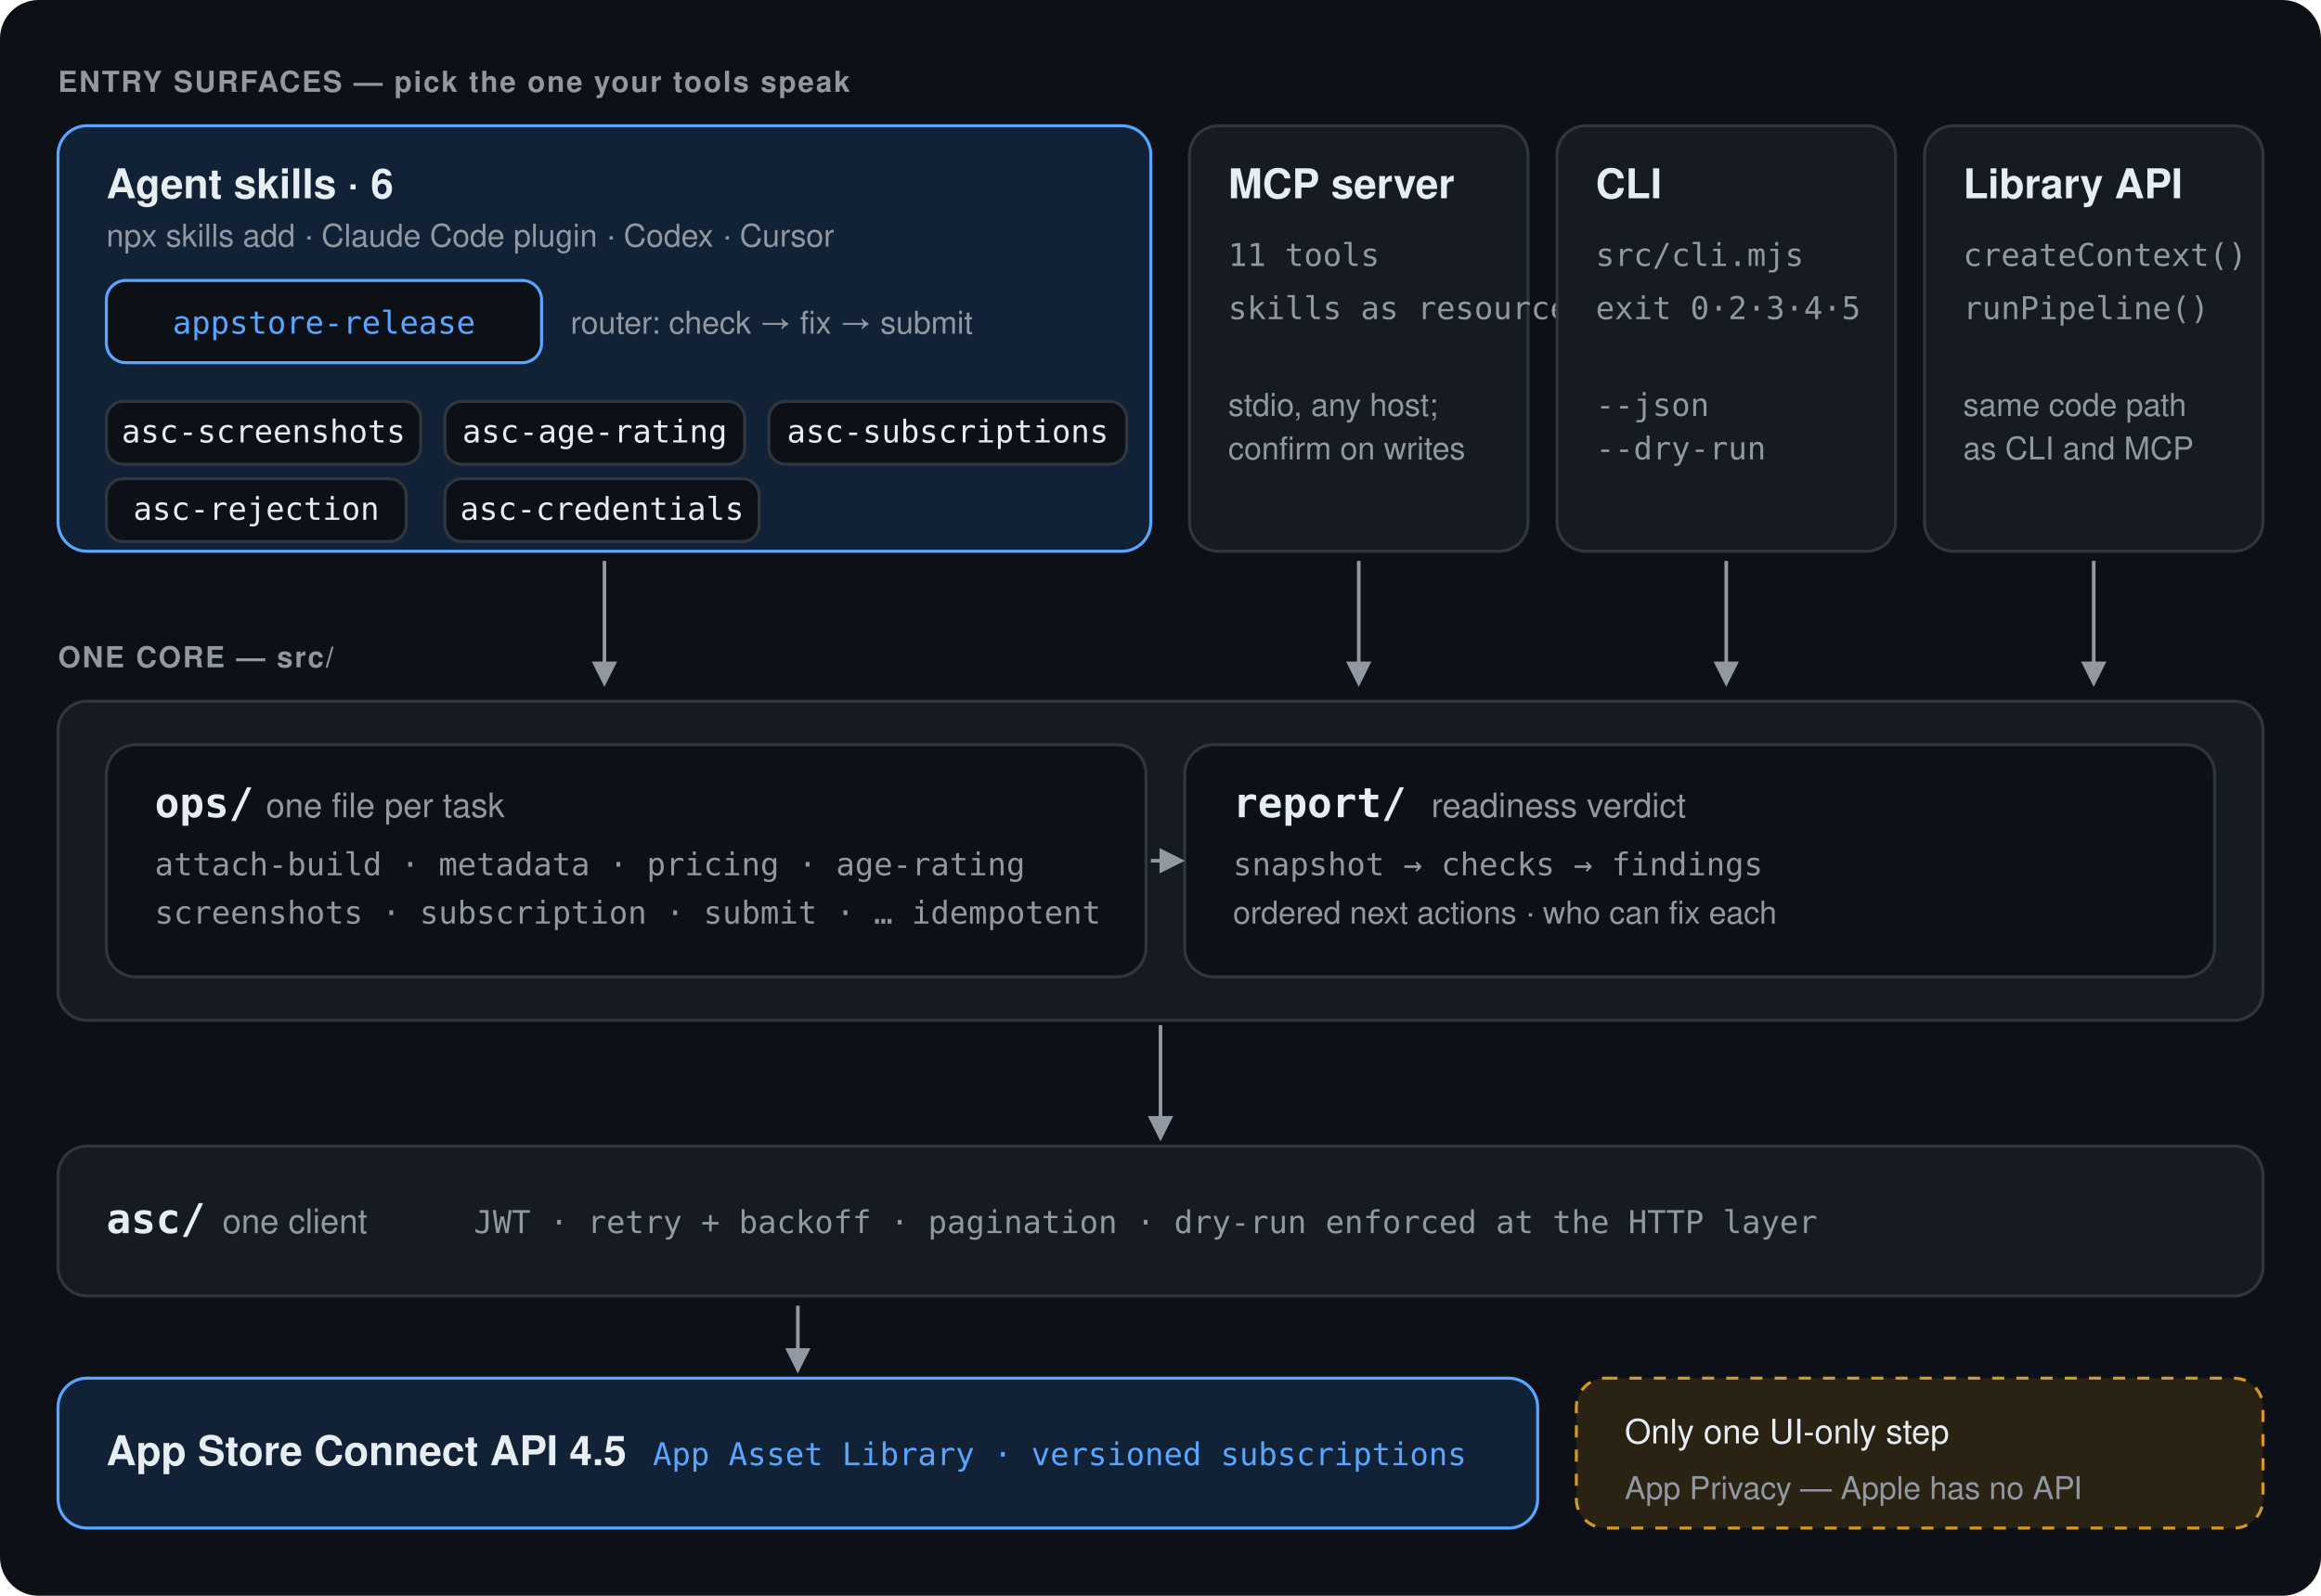
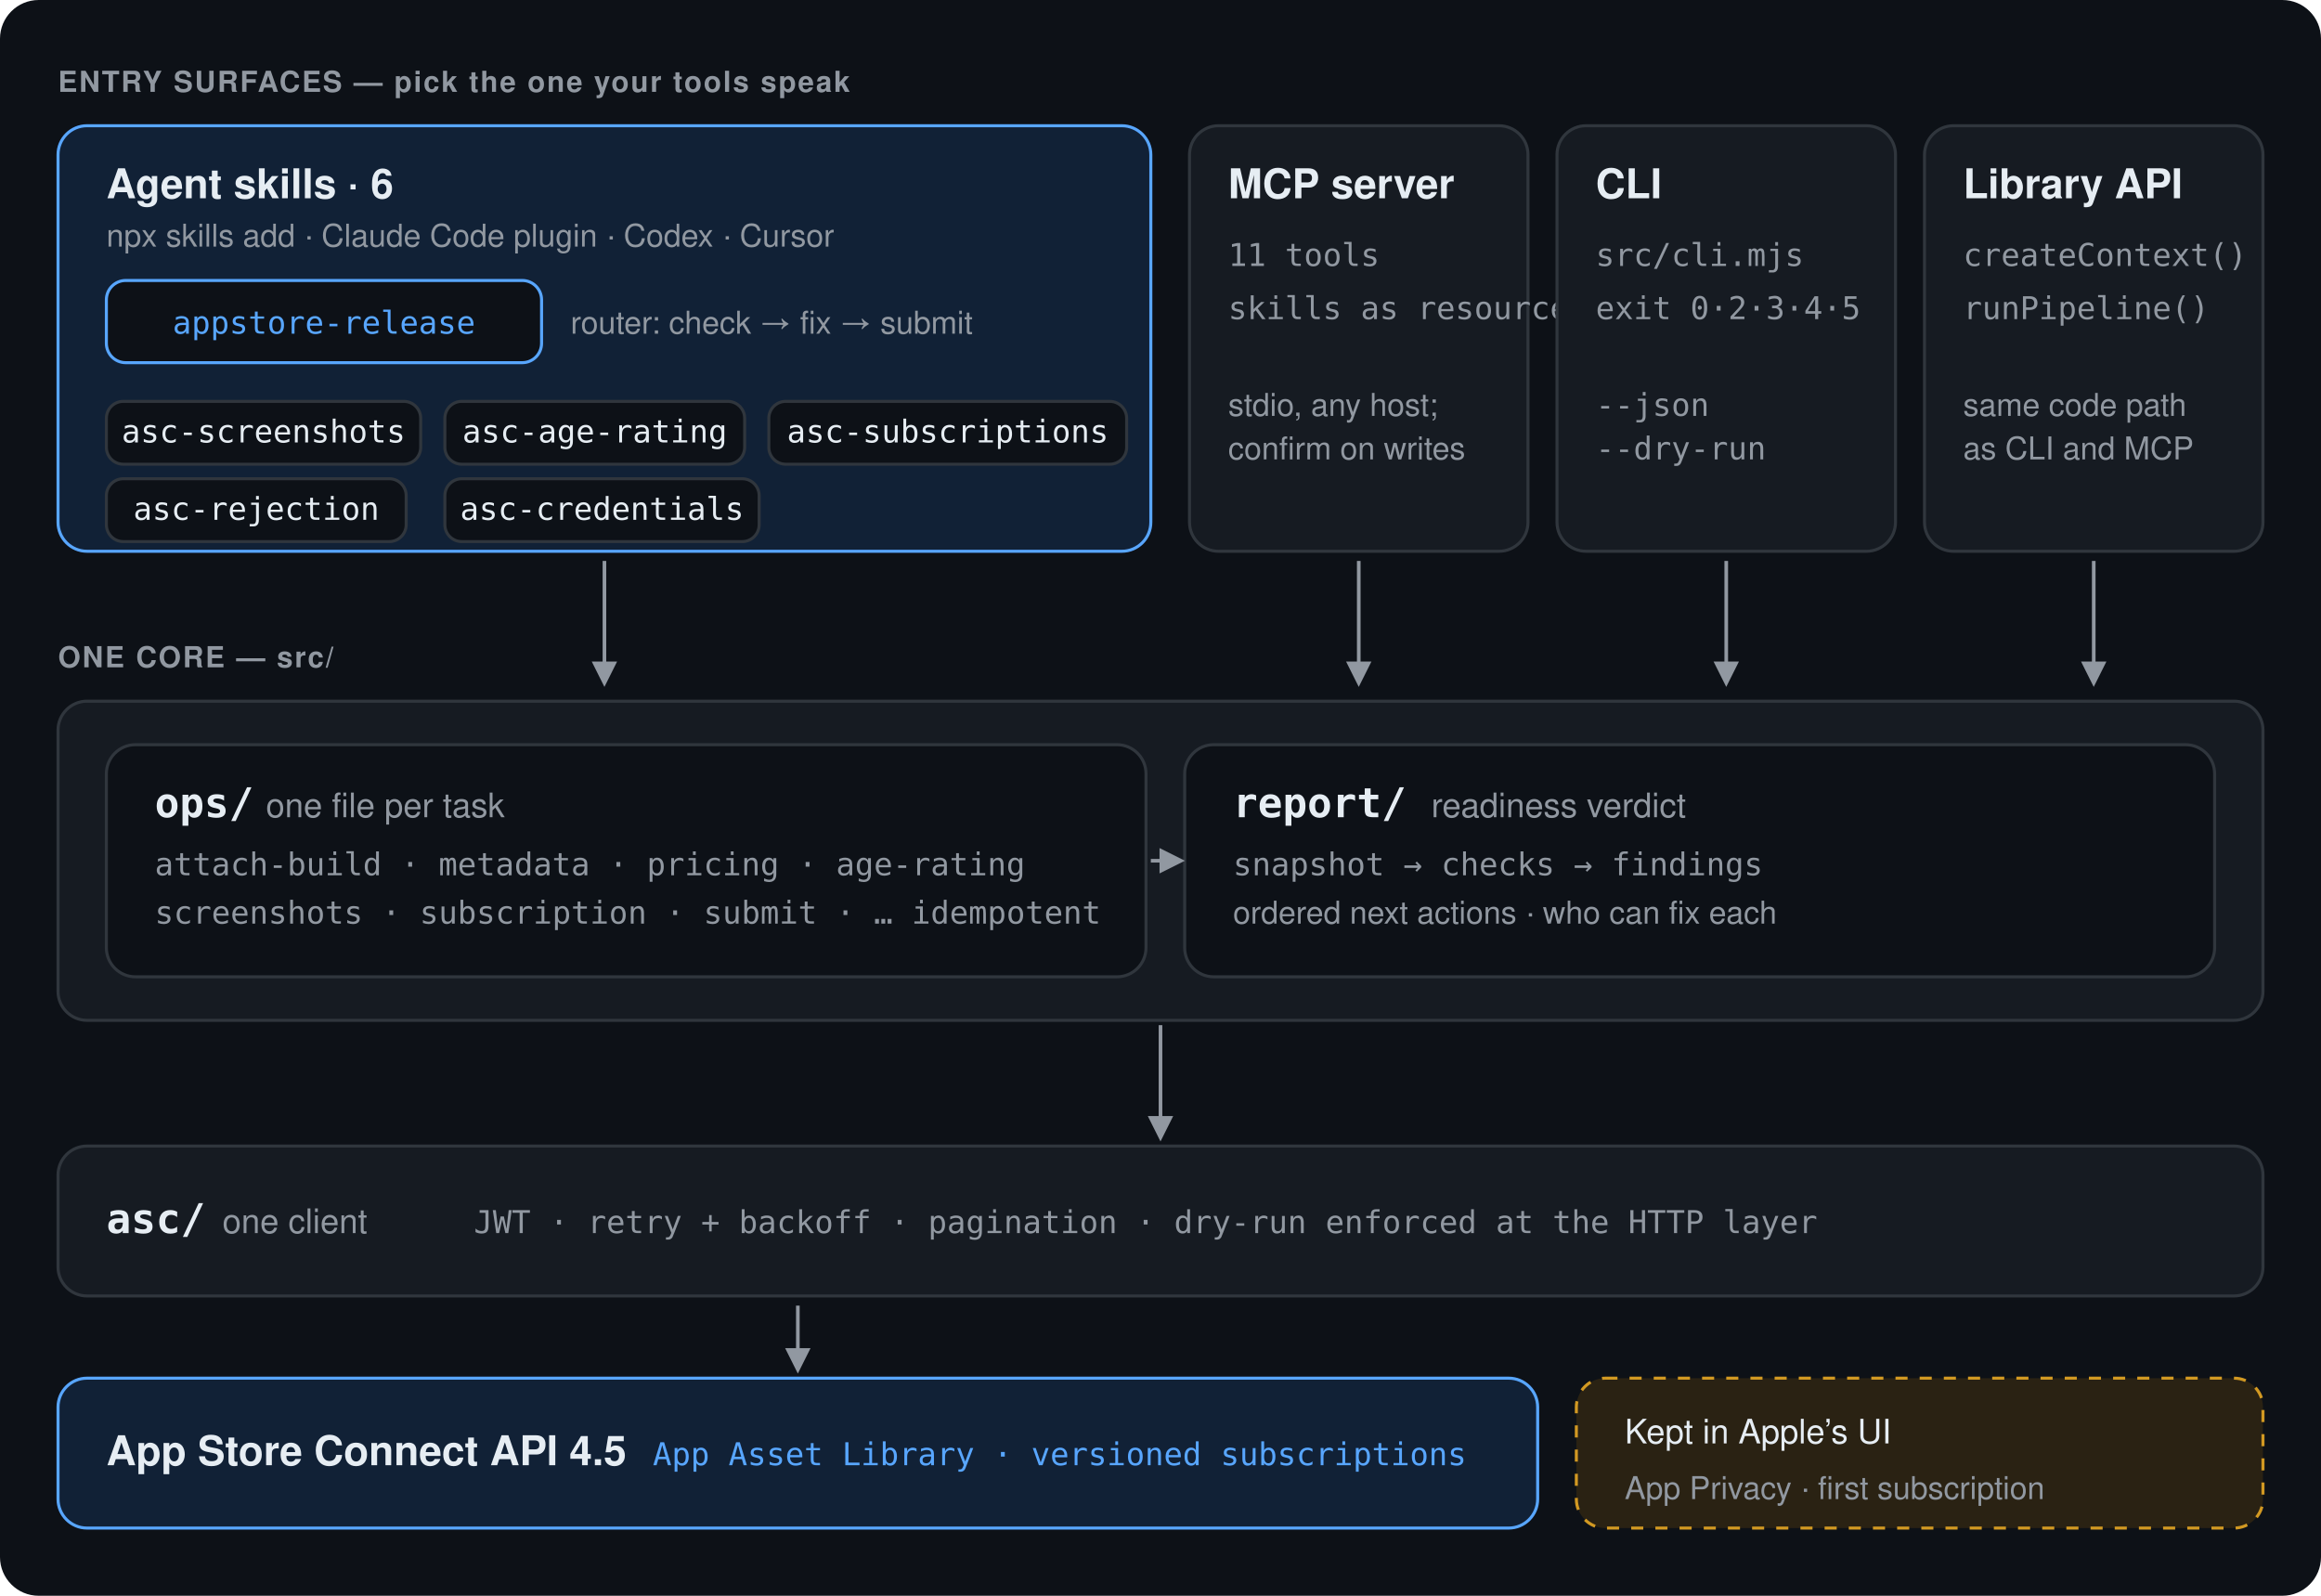
<svg xmlns="http://www.w3.org/2000/svg" viewBox="0 0 960 660" width="960" height="660" role="img" aria-labelledby="t d">
  <defs>
    <marker id="ah" viewBox="0 0 10 10" refX="8" refY="5" markerWidth="7" markerHeight="7" orient="auto-start-reverse">
      <path d="M0,0 L10,5 L0,10 z" fill="#9198a1" />
    </marker>
    <style>
    .s { font-family: -apple-system, BlinkMacSystemFont, 'Segoe UI', Helvetica, Arial, sans-serif; fill: #e6edf3; }
    .m { font-family: ui-monospace, SFMono-Regular, 'SF Mono', Menlo, Consolas, monospace; fill: #e6edf3; }
    .mu { fill: #9198a1; }
    .ac { fill: #58a6ff; }
    .h { font-size: 17px; font-weight: 650; }
    .b { font-size: 14px; }
    .c { font-size: 13px; }
    .k { font-size: 12px; letter-spacing: .06em; text-transform: uppercase; font-weight: 600; }
  </style>
  </defs>
  <rect width="960" height="660" rx="16" fill="#0d1117" />
  <text x="24" y="38" class="s k mu" text-anchor="start">ENTRY SURFACES — pick the one your tools speak</text>
  <rect x="24" y="52" width="452" height="176" rx="12" fill="#112136" stroke="#58a6ff" stroke-width="1.25" />
  <text x="44" y="82" class="s h" text-anchor="start">Agent skills · 6</text>
  <text x="44" y="102" class="s c mu" text-anchor="start">npx skills add · Claude Code plugin · Codex · Cursor</text>
  <rect x="44" y="116" width="180" height="34" rx="8" fill="#0d1117" stroke="#58a6ff" stroke-width="1.25" />
  <text x="134" y="138" class="m c ac" text-anchor="middle">appstore-release</text>
  <text x="236" y="138" class="s c mu" text-anchor="start">router: check → fix → submit</text>
  <rect x="44" y="166" width="130" height="26" rx="7" fill="#0d1117" stroke="#30363d" stroke-width="1.25" />
  <text x="109.0" y="183" class="m c" text-anchor="middle">asc-screenshots</text>
  <rect x="184" y="166" width="124" height="26" rx="7" fill="#0d1117" stroke="#30363d" stroke-width="1.25" />
  <text x="246.0" y="183" class="m c" text-anchor="middle">asc-age-rating</text>
  <rect x="318" y="166" width="148" height="26" rx="7" fill="#0d1117" stroke="#30363d" stroke-width="1.25" />
  <text x="392.0" y="183" class="m c" text-anchor="middle">asc-subscriptions</text>
  <rect x="44" y="198" width="124" height="26" rx="7" fill="#0d1117" stroke="#30363d" stroke-width="1.25" />
  <text x="106.0" y="215" class="m c" text-anchor="middle">asc-rejection</text>
  <rect x="184" y="198" width="130" height="26" rx="7" fill="#0d1117" stroke="#30363d" stroke-width="1.25" />
  <text x="249.0" y="215" class="m c" text-anchor="middle">asc-credentials</text>
  <rect x="492" y="52" width="140" height="176" rx="12" fill="#161b22" stroke="#30363d" stroke-width="1.25" />
  <text x="508" y="82" class="s h" text-anchor="start">MCP server</text>
  <text x="508" y="110" class="m c mu" text-anchor="start">11 tools</text>
  <text x="508" y="132" class="m c mu" text-anchor="start">skills as resources</text>
  <rect x="644" y="52" width="140" height="176" rx="12" fill="#161b22" stroke="#30363d" stroke-width="1.25" />
  <text x="660" y="82" class="s h" text-anchor="start">CLI</text>
  <text x="660" y="110" class="m c mu" text-anchor="start">src/cli.mjs</text>
  <text x="660" y="132" class="m c mu" text-anchor="start">exit 0·2·3·4·5</text>
  <rect x="796" y="52" width="140" height="176" rx="12" fill="#161b22" stroke="#30363d" stroke-width="1.25" />
  <text x="812" y="82" class="s h" text-anchor="start">Library API</text>
  <text x="812" y="110" class="m c mu" text-anchor="start">createContext()</text>
  <text x="812" y="132" class="m c mu" text-anchor="start">runPipeline()</text>
  <text x="508" y="172" class="s c mu" text-anchor="start">stdio, any host;</text>
  <text x="508" y="190" class="s c mu" text-anchor="start">confirm on writes</text>
  <text x="660" y="172" class="m c mu" text-anchor="start">--json</text>
  <text x="660" y="190" class="m c mu" text-anchor="start">--dry-run</text>
  <text x="812" y="172" class="s c mu" text-anchor="start">same code path</text>
  <text x="812" y="190" class="s c mu" text-anchor="start">as CLI and MCP</text>
  <path d="M250,232 L250,282" stroke="#9198a1" stroke-width="1.5" fill="none" marker-end="url(#ah)" />
  <path d="M562,232 L562,282" stroke="#9198a1" stroke-width="1.5" fill="none" marker-end="url(#ah)" />
  <path d="M714,232 L714,282" stroke="#9198a1" stroke-width="1.5" fill="none" marker-end="url(#ah)" />
  <path d="M866,232 L866,282" stroke="#9198a1" stroke-width="1.5" fill="none" marker-end="url(#ah)" />
  <text x="24" y="276" class="s k mu" text-anchor="start">ONE CORE — src/</text>
  <rect x="24" y="290" width="912" height="132" rx="12" fill="#161b22" stroke="#30363d" stroke-width="1.25" />
  <rect x="44" y="308" width="430" height="96" rx="12" fill="#0d1117" stroke="#30363d" stroke-width="1.25" />
  <text x="64" y="338" class="m h" text-anchor="start">ops/</text>
  <text x="110" y="338" class="s b mu" text-anchor="start">one file per task</text>
  <text x="64" y="362" class="m c mu" text-anchor="start">attach-build · metadata · pricing · age-rating</text>
  <text x="64" y="382" class="m c mu" text-anchor="start">screenshots · subscription · submit · …  idempotent</text>
  <rect x="490" y="308" width="426" height="96" rx="12" fill="#0d1117" stroke="#30363d" stroke-width="1.25" />
  <text x="510" y="338" class="m h" text-anchor="start">report/</text>
  <text x="592" y="338" class="s b mu" text-anchor="start">readiness verdict</text>
  <text x="510" y="362" class="m c mu" text-anchor="start">snapshot → checks → findings</text>
  <text x="510" y="382" class="s c mu" text-anchor="start">ordered next actions · who can fix each</text>
  <path d="M476,356 L488,356" stroke="#9198a1" stroke-width="1.5" fill="none" marker-end="url(#ah)" />
  <path d="M480,424 L480,470" stroke="#9198a1" stroke-width="1.5" fill="none" marker-end="url(#ah)" />
  <rect x="24" y="474" width="912" height="62" rx="12" fill="#161b22" stroke="#30363d" stroke-width="1.25" />
  <text x="44" y="510" class="m h" text-anchor="start">asc/</text>
  <text x="92" y="510" class="s b mu" text-anchor="start">one client</text>
  <text x="196" y="510" class="m c mu" text-anchor="start">JWT · retry + backoff · pagination · dry-run enforced at the HTTP layer</text>
  <path d="M330,540 L330,566" stroke="#9198a1" stroke-width="1.5" fill="none" marker-end="url(#ah)" />
  <rect x="24" y="570" width="612" height="62" rx="12" fill="#112136" stroke="#58a6ff" stroke-width="1.25" />
  <text x="44" y="606" class="s h" text-anchor="start">App Store Connect API 4.5</text>
  <text x="270" y="606" class="m c ac" text-anchor="start">App Asset Library · versioned subscriptions</text>
  <rect x="652" y="570" width="284" height="62" rx="12" fill="#2a2213" stroke="#d29922" stroke-width="1.25" stroke-dasharray="5 5" />
-   <text x="672" y="597" class="s b" text-anchor="start">Only one UI-only step</text>
-   <text x="672" y="620" class="s c mu" text-anchor="start">App Privacy — Apple has no API</text>
+   <text x="672" y="597" class="s b" text-anchor="start">Kept in Apple’s UI</text>
+   <text x="672" y="620" class="s c mu" text-anchor="start">App Privacy · first subscription</text>
</svg>
